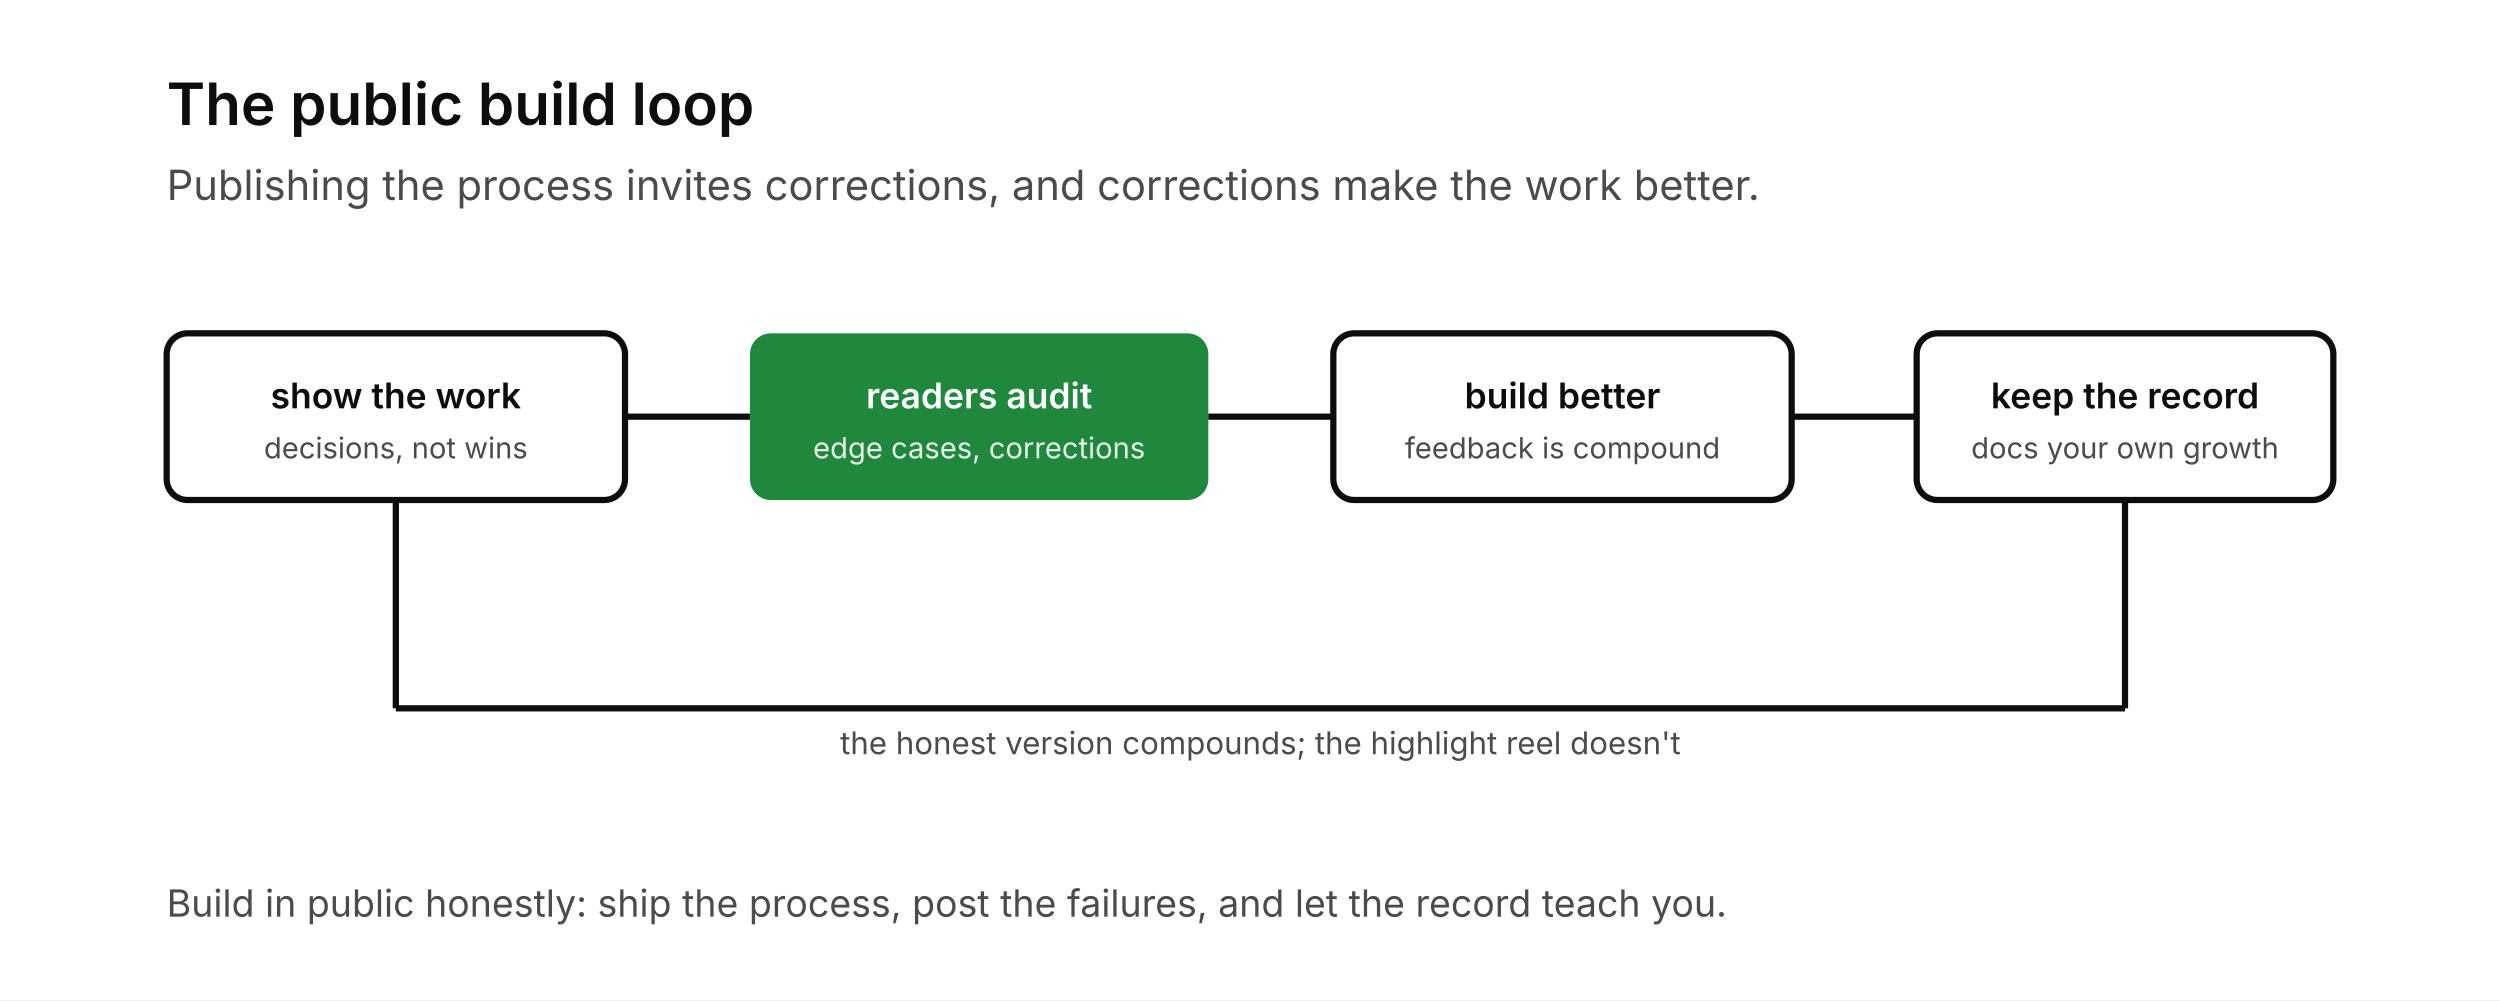
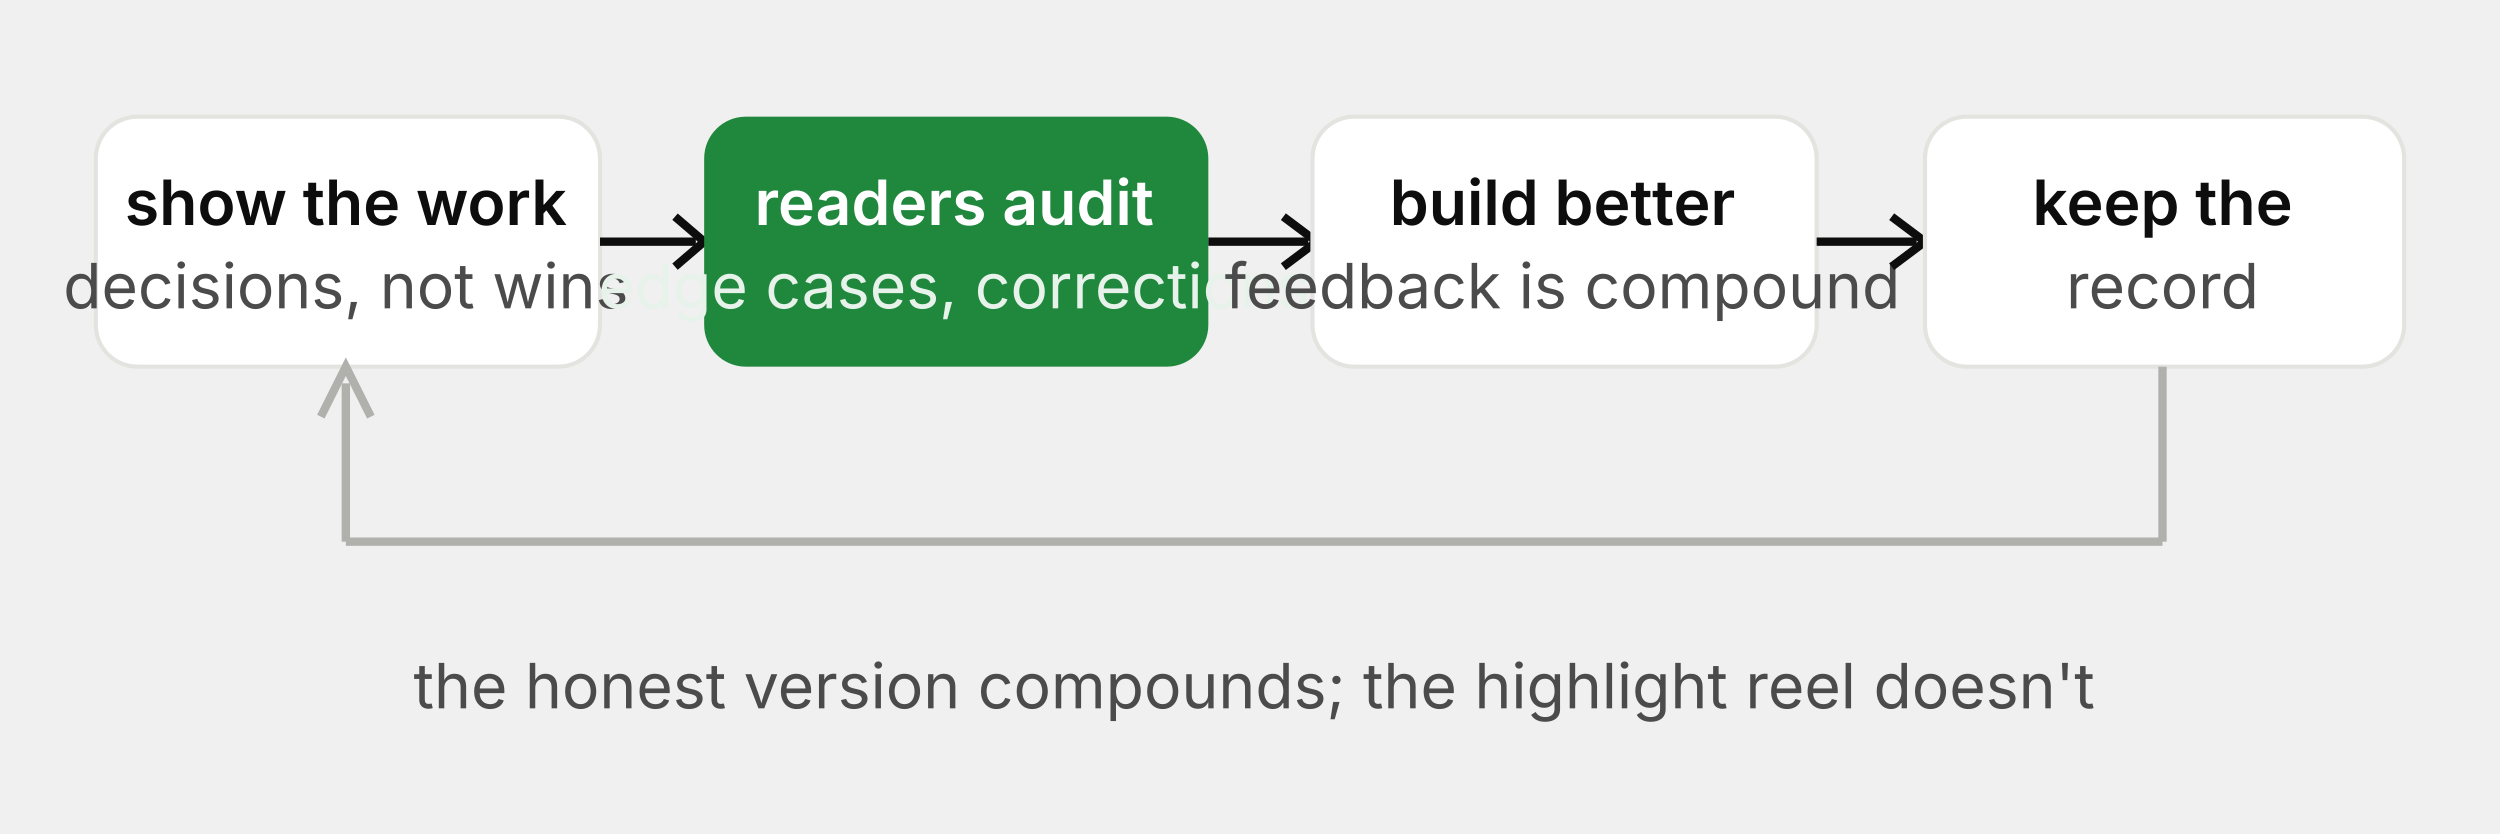
- <svg xmlns="http://www.w3.org/2000/svg" width="1200" height="480" viewBox="0 0 1200 480" font-family="Inter, IBM Plex Sans, sans-serif">
-   <rect width="1200" height="480" fill="#ffffff" />
-   <text x="80" y="60" font-size="28" font-weight="600" fill="#0d0d0d">The public build loop</text>
-   <text x="80" y="96" font-size="20" fill="#4b4b4b">Publishing the process invites corrections, and corrections make the work better.</text>
-   <rect x="80" y="160" width="220" height="80" rx="10" fill="#ffffff" stroke="#0d0d0d" stroke-width="3" />
-   <text x="190" y="196" font-size="17" font-weight="600" fill="#0d0d0d" text-anchor="middle">show the work</text>
-   <text x="190" y="220" font-size="14" fill="#4b4b4b" text-anchor="middle">decisions, not wins</text>
-   <rect x="360" y="160" width="220" height="80" rx="10" fill="#1f883d" />
-   <text x="470" y="196" font-size="17" font-weight="600" fill="#ffffff" text-anchor="middle">readers audit</text>
-   <text x="470" y="220" font-size="14" fill="#e6f2ea" text-anchor="middle">edge cases, corrections</text>
-   <rect x="640" y="160" width="220" height="80" rx="10" fill="#ffffff" stroke="#0d0d0d" stroke-width="3" />
-   <text x="750" y="196" font-size="17" font-weight="600" fill="#0d0d0d" text-anchor="middle">build better</text>
-   <text x="750" y="220" font-size="14" fill="#4b4b4b" text-anchor="middle">feedback is compound</text>
-   <rect x="920" y="160" width="200" height="80" rx="10" fill="#ffffff" stroke="#0d0d0d" stroke-width="3" />
-   <text x="1020" y="196" font-size="17" font-weight="600" fill="#0d0d0d" text-anchor="middle">keep the record</text>
-   <text x="1020" y="220" font-size="14" fill="#4b4b4b" text-anchor="middle">docs your own growth</text>
-   <line x1="300" y1="200" x2="360" y2="200" stroke="#0d0d0d" stroke-width="3" />
-   <line x1="580" y1="200" x2="640" y2="200" stroke="#0d0d0d" stroke-width="3" />
-   <line x1="860" y1="200" x2="920" y2="200" stroke="#0d0d0d" stroke-width="3" />
-   <line x1="1020" y1="240" x2="1020" y2="340" stroke="#0d0d0d" stroke-width="3" />
-   <line x1="1020" y1="340" x2="190" y2="340" stroke="#0d0d0d" stroke-width="3" />
-   <line x1="190" y1="340" x2="190" y2="240" stroke="#0d0d0d" stroke-width="3" />
-   <text x="605" y="362" font-size="15" fill="#4b4b4b" text-anchor="middle">the honest version compounds; the highlight reel doesn't</text>
-   <text x="80" y="440" font-size="18" fill="#4b4b4b">Build in public honestly: ship the process, post the failures, and let the record teach you.</text>
+ <svg xmlns="http://www.w3.org/2000/svg" width="600" height="200" viewBox="0 0 600 200" font-family="Inter, IBM Plex Sans, sans-serif">
+   <rect x="23" y="28" width="121" height="60" rx="10" fill="#ffffff" stroke="#e3e3e0" stroke-width="1" />
+   <text x="83" y="54" font-size="15" font-weight="600" fill="#0d0d0d" text-anchor="middle">show the work</text>
+   <text x="83" y="74" font-size="15" fill="#4b4b4b" text-anchor="middle">decisions, not wins</text>
+   <line x1="144" y1="58" x2="167" y2="58" stroke="#0d0d0d" stroke-width="2" />
+   <path d="M162 52 L169 58 L162 64" fill="none" stroke="#0d0d0d" stroke-width="2" />
+   <rect x="169" y="28" width="121" height="60" rx="10" fill="#1f883d" />
+   <text x="229" y="54" font-size="15" font-weight="600" fill="#ffffff" text-anchor="middle">readers audit</text>
+   <text x="229" y="74" font-size="15" fill="#e6f2ea" text-anchor="middle">edge cases, corrections</text>
+   <line x1="290" y1="58" x2="314" y2="58" stroke="#0d0d0d" stroke-width="2" />
+   <path d="M308 52 L316 58 L308 64" fill="none" stroke="#0d0d0d" stroke-width="2" />
+   <rect x="315" y="28" width="121" height="60" rx="10" fill="#ffffff" stroke="#e3e3e0" stroke-width="1" />
+   <text x="375" y="54" font-size="15" font-weight="600" fill="#0d0d0d" text-anchor="middle">build better</text>
+   <text x="375" y="74" font-size="15" fill="#4b4b4b" text-anchor="middle">feedback is compound</text>
+   <line x1="436" y1="58" x2="460" y2="58" stroke="#0d0d0d" stroke-width="2" />
+   <path d="M454 52 L462 58 L454 64" fill="none" stroke="#0d0d0d" stroke-width="2" />
+   <rect x="462" y="28" width="115" height="60" rx="10" fill="#ffffff" stroke="#e3e3e0" stroke-width="1" />
+   <text x="519" y="54" font-size="15" font-weight="600" fill="#0d0d0d" text-anchor="middle">keep the</text>
+   <text x="519" y="74" font-size="15" fill="#4b4b4b" text-anchor="middle">record</text>
+   <line x1="519" y1="88" x2="519" y2="130" stroke="#b0b0ad" stroke-width="2" />
+   <line x1="519" y1="130" x2="83" y2="130" stroke="#b0b0ad" stroke-width="2" />
+   <line x1="83" y1="130" x2="83" y2="92" stroke="#b0b0ad" stroke-width="2" />
+   <path d="M77 100 L83 88 L89 100" fill="none" stroke="#b0b0ad" stroke-width="2" />
+   <text x="301" y="170" font-size="15" fill="#4b4b4b" text-anchor="middle">the honest version compounds; the highlight reel doesn't</text>
</svg>
